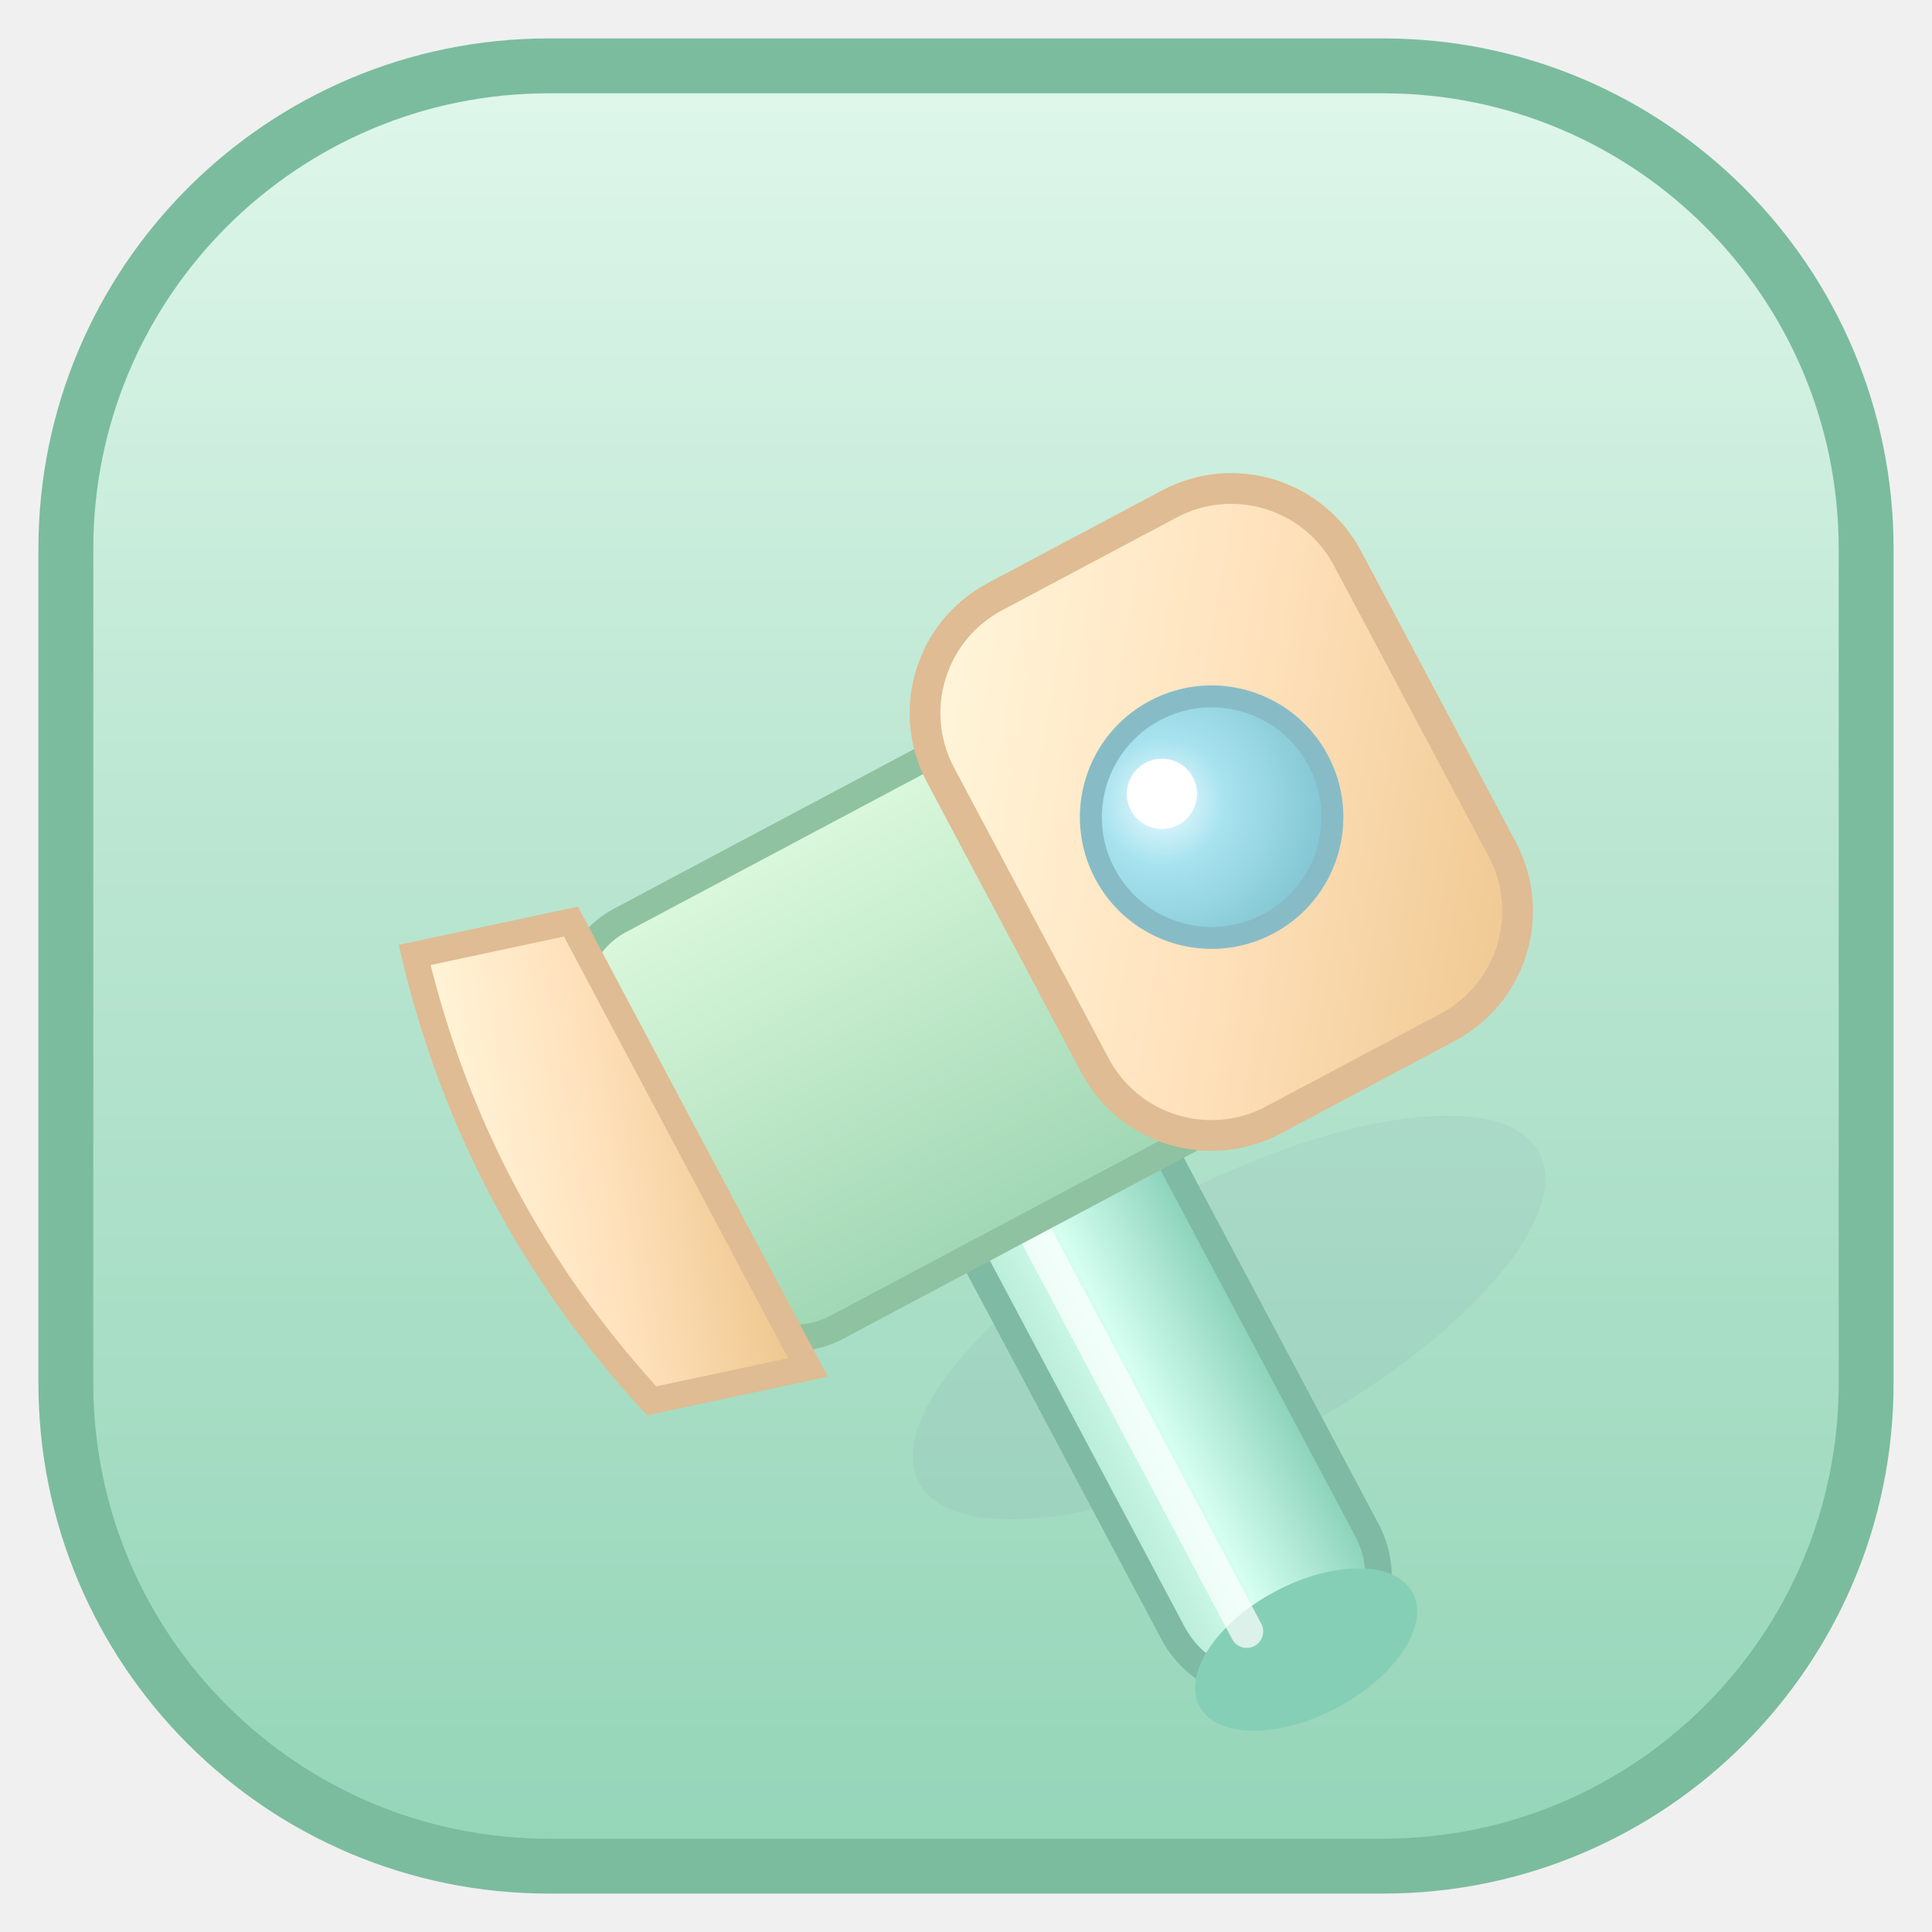
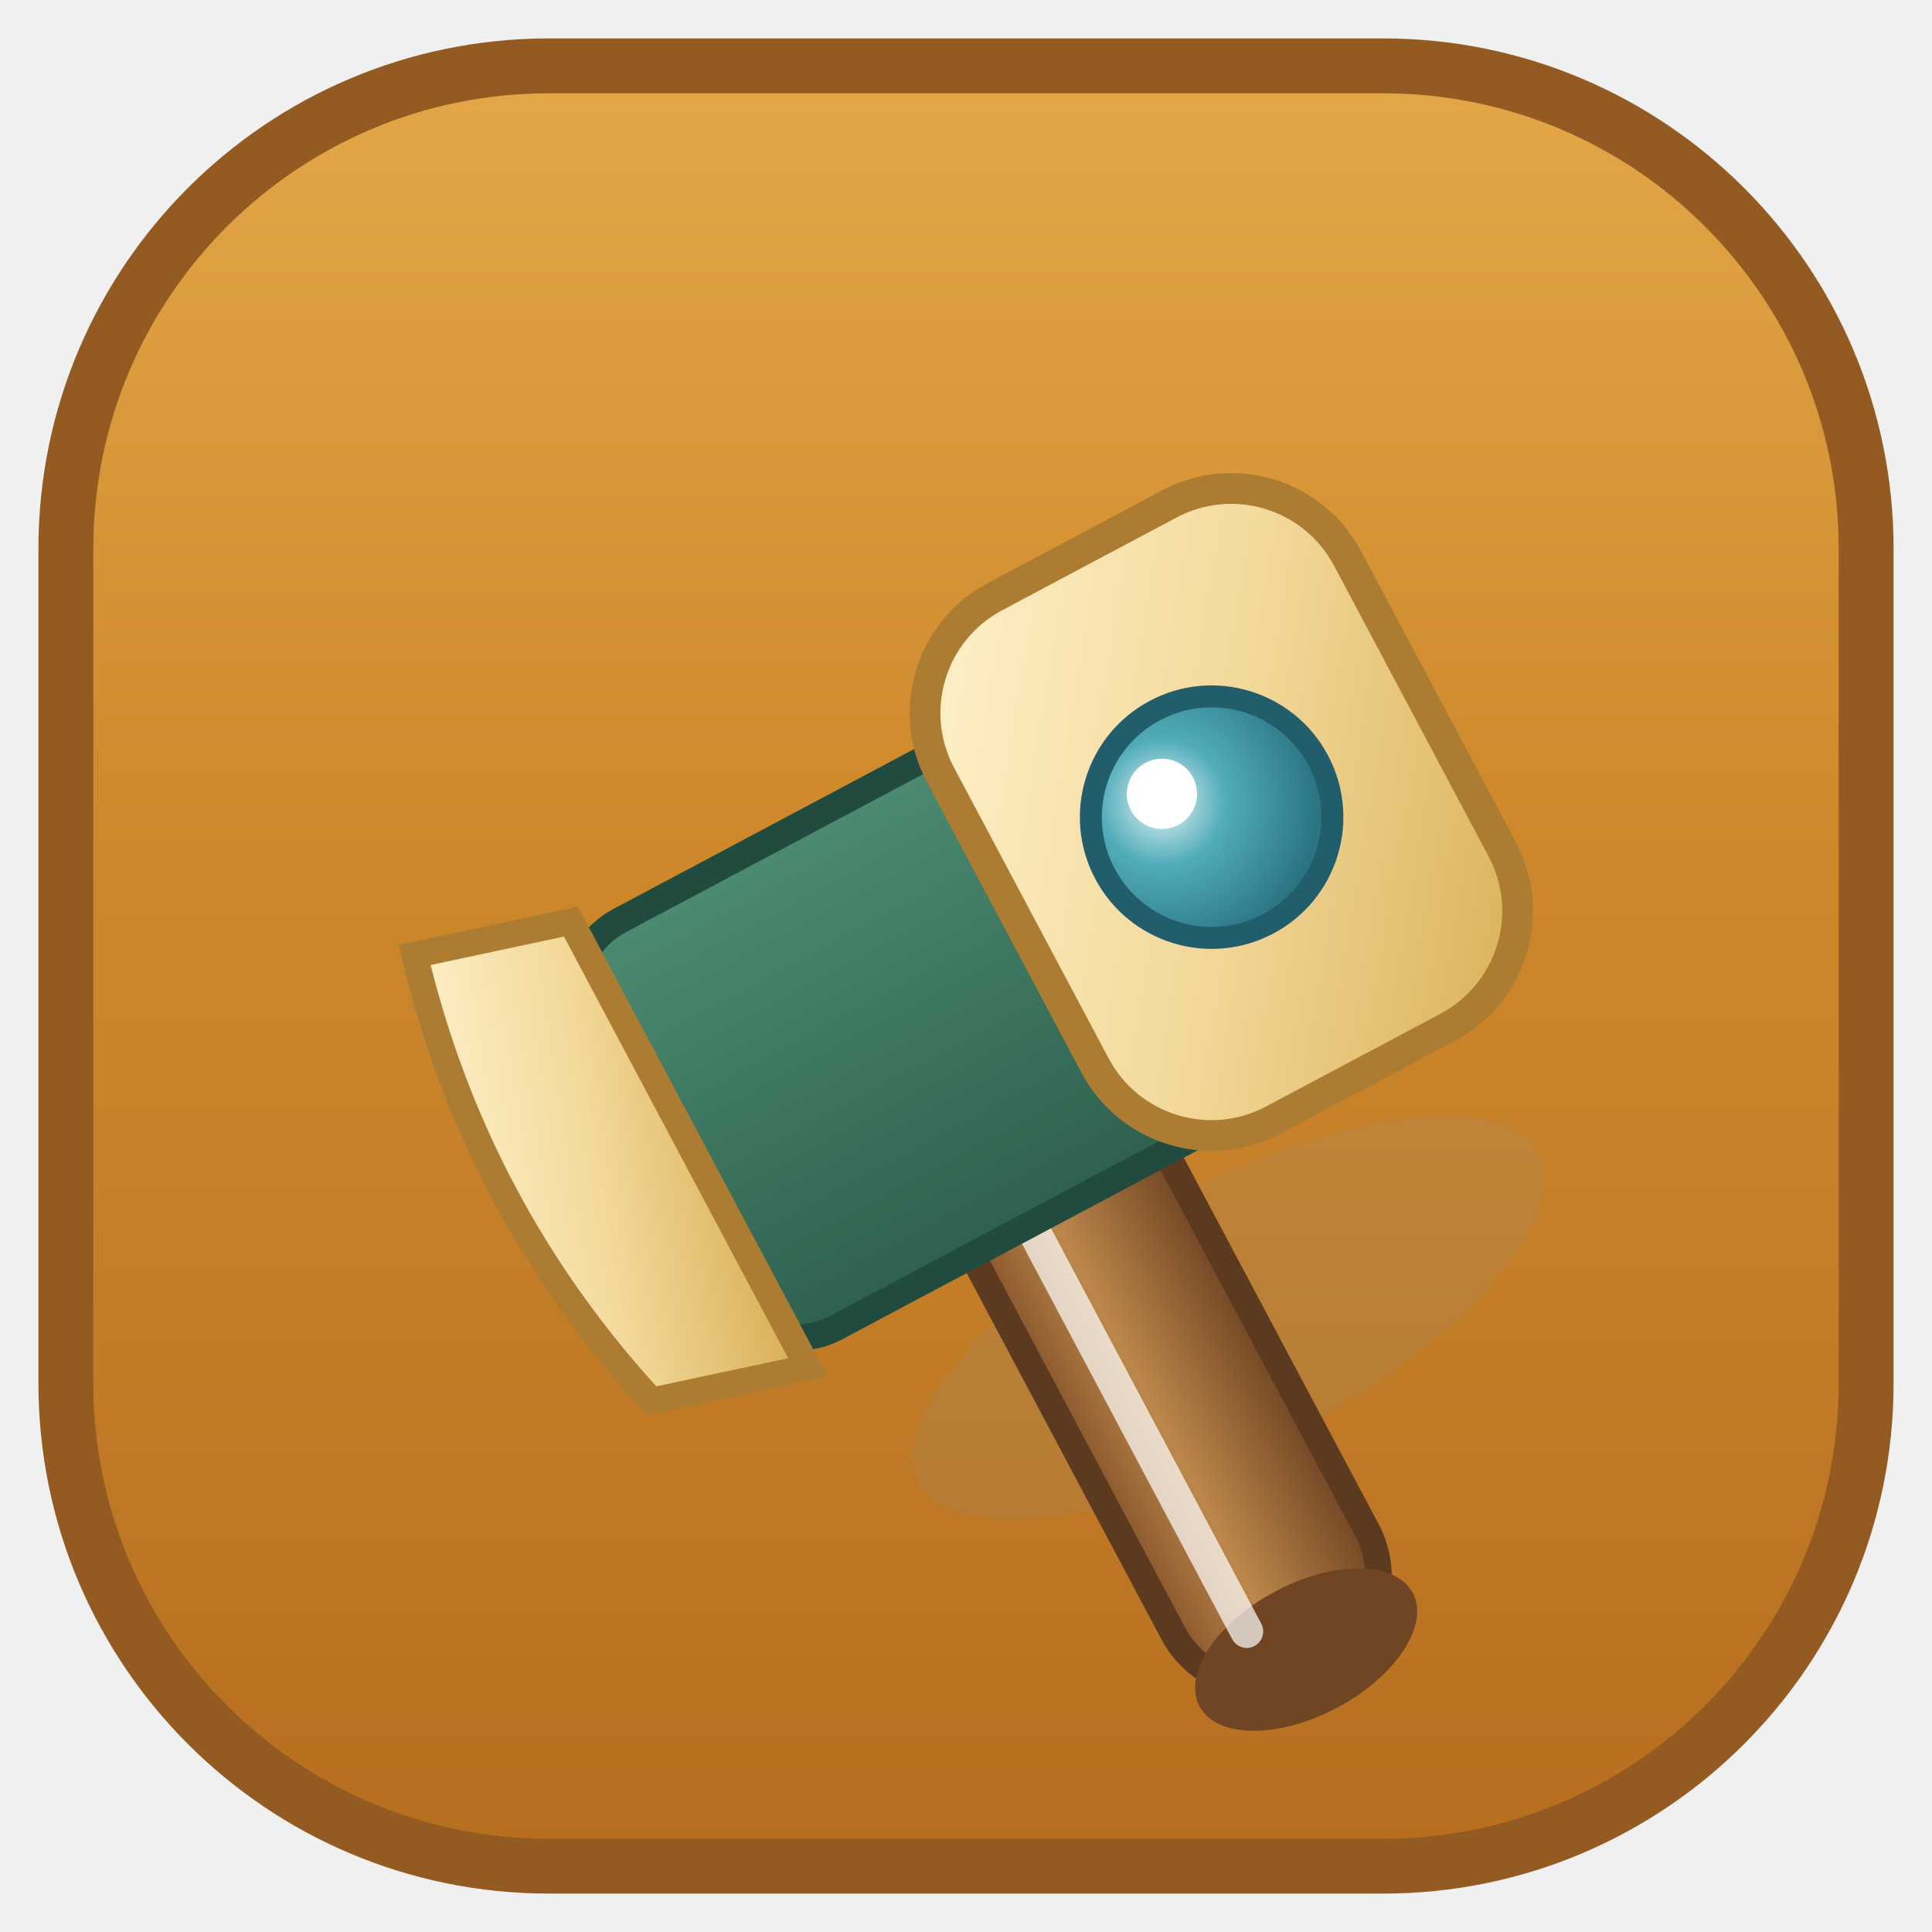
<svg xmlns="http://www.w3.org/2000/svg" viewBox="0 0 88 88" width="100%" height="100%">
  <defs>
    <linearGradient id="btn-bg-hammer" x1="0%" y1="0%" x2="0%" y2="100%">
-       <stop offset="0%" stop-color="#e0f7ec" />
-       <stop offset="40%" stop-color="#bde7d3" />
-       <stop offset="100%" stop-color="#94d5b8" />
+       <stop offset="0%" stop-color="#e4a747" />
+       <stop offset="40%" stop-color="#cf8a2c" />
+       <stop offset="100%" stop-color="#b66e1f" />
    </linearGradient>
    <linearGradient id="handle-grad" x1="0%" y1="0%" x2="100%" y2="0%">
-       <stop offset="0%" stop-color="#b7ebd6" />
-       <stop offset="40%" stop-color="#d5fff0" />
-       <stop offset="100%" stop-color="#86cfb7" />
+       <stop offset="0%" stop-color="#87552c" />
+       <stop offset="40%" stop-color="#bc874a" />
+       <stop offset="100%" stop-color="#704523" />
    </linearGradient>
    <linearGradient id="head-gold" x1="0%" y1="0%" x2="100%" y2="100%">
-       <stop offset="0%" stop-color="#fff9df" />
-       <stop offset="50%" stop-color="#ffe2bd" />
-       <stop offset="100%" stop-color="#edc58b" />
+       <stop offset="0%" stop-color="#fff3cf" />
+       <stop offset="50%" stop-color="#f3d99a" />
+       <stop offset="100%" stop-color="#d8ad54" />
    </linearGradient>
    <linearGradient id="head-green" x1="0%" y1="0%" x2="0%" y2="100%">
-       <stop offset="0%" stop-color="#dbf8dc" />
-       <stop offset="100%" stop-color="#a0d7b4" />
+       <stop offset="0%" stop-color="#4c8a71" />
+       <stop offset="100%" stop-color="#2e614e" />
    </linearGradient>
    <radialGradient id="cyan-gem" cx="35%" cy="35%" r="65%">
-       <stop offset="0%" stop-color="#f0fcff" />
-       <stop offset="40%" stop-color="#a7e3ef" />
-       <stop offset="100%" stop-color="#86c8d5" />
+       <stop offset="0%" stop-color="#e7f6f4" />
+       <stop offset="40%" stop-color="#51acba" />
+       <stop offset="100%" stop-color="#2a7383" />
    </radialGradient>
  </defs>
-   <rect x="3" y="3" width="82" height="82" rx="22" ry="22" fill="url(#btn-bg-hammer)" stroke="#7bbc9e" stroke-width="2.5" />
+   <rect x="3" y="3" width="82" height="82" rx="22" ry="22" fill="url(#btn-bg-hammer)" stroke="#935b21" stroke-width="2.5" />
  <g transform="translate(44, 46) rotate(-28)">
    <ellipse cx="4" cy="18" rx="16" ry="6" fill="rgba(126,151,179,0.12)" />
-     <rect x="-5" y="6" width="10" height="28" rx="4.5" fill="url(#handle-grad)" stroke="#7fbaa5" stroke-width="1.2" />
-     <ellipse cx="0" cy="33" rx="5.5" ry="3" fill="#86cfb7" />
+     <rect x="-5" y="6" width="10" height="28" rx="4.5" fill="url(#handle-grad)" stroke="#5c3a20" stroke-width="1.2" />
+     <ellipse cx="0" cy="33" rx="5.5" ry="3" fill="#704523" />
    <line x1="-2" y1="8" x2="-2" y2="31" stroke="#ffffff" stroke-width="1.5" stroke-linecap="round" opacity="0.7" />
-     <rect x="-16" y="-11" width="32" height="21" rx="4" fill="url(#head-green)" stroke="#8fc2a1" stroke-width="1.2" />
-     <path d="M-21,-14 L-14,-12 L-14,11 L-21,9 Q-24,-2.5 -21,-14 Z" fill="url(#head-gold)" stroke="#dfbc93" stroke-width="1.2" />
-     <rect x="4" y="-16" width="21" height="27" rx="6" fill="url(#head-gold)" stroke="#dfbc93" stroke-width="1.4" />
-     <circle cx="14" cy="-2.5" r="5.5" fill="url(#cyan-gem)" stroke="#87bcc7" stroke-width="1" />
+     <rect x="-16" y="-11" width="32" height="21" rx="4" fill="url(#head-green)" stroke="#214b3e" stroke-width="1.2" />
+     <path d="M-21,-14 L-14,-12 L-14,11 L-21,9 Q-24,-2.5 -21,-14 Z" fill="url(#head-gold)" stroke="#ac7c33" stroke-width="1.2" />
+     <rect x="4" y="-16" width="21" height="27" rx="6" fill="url(#head-gold)" stroke="#ac7c33" stroke-width="1.4" />
+     <circle cx="14" cy="-2.5" r="5.5" fill="url(#cyan-gem)" stroke="#225d6c" stroke-width="1" />
    <circle cx="12.5" cy="-4.5" r="1.6" fill="#ffffff" />
  </g>
</svg>
